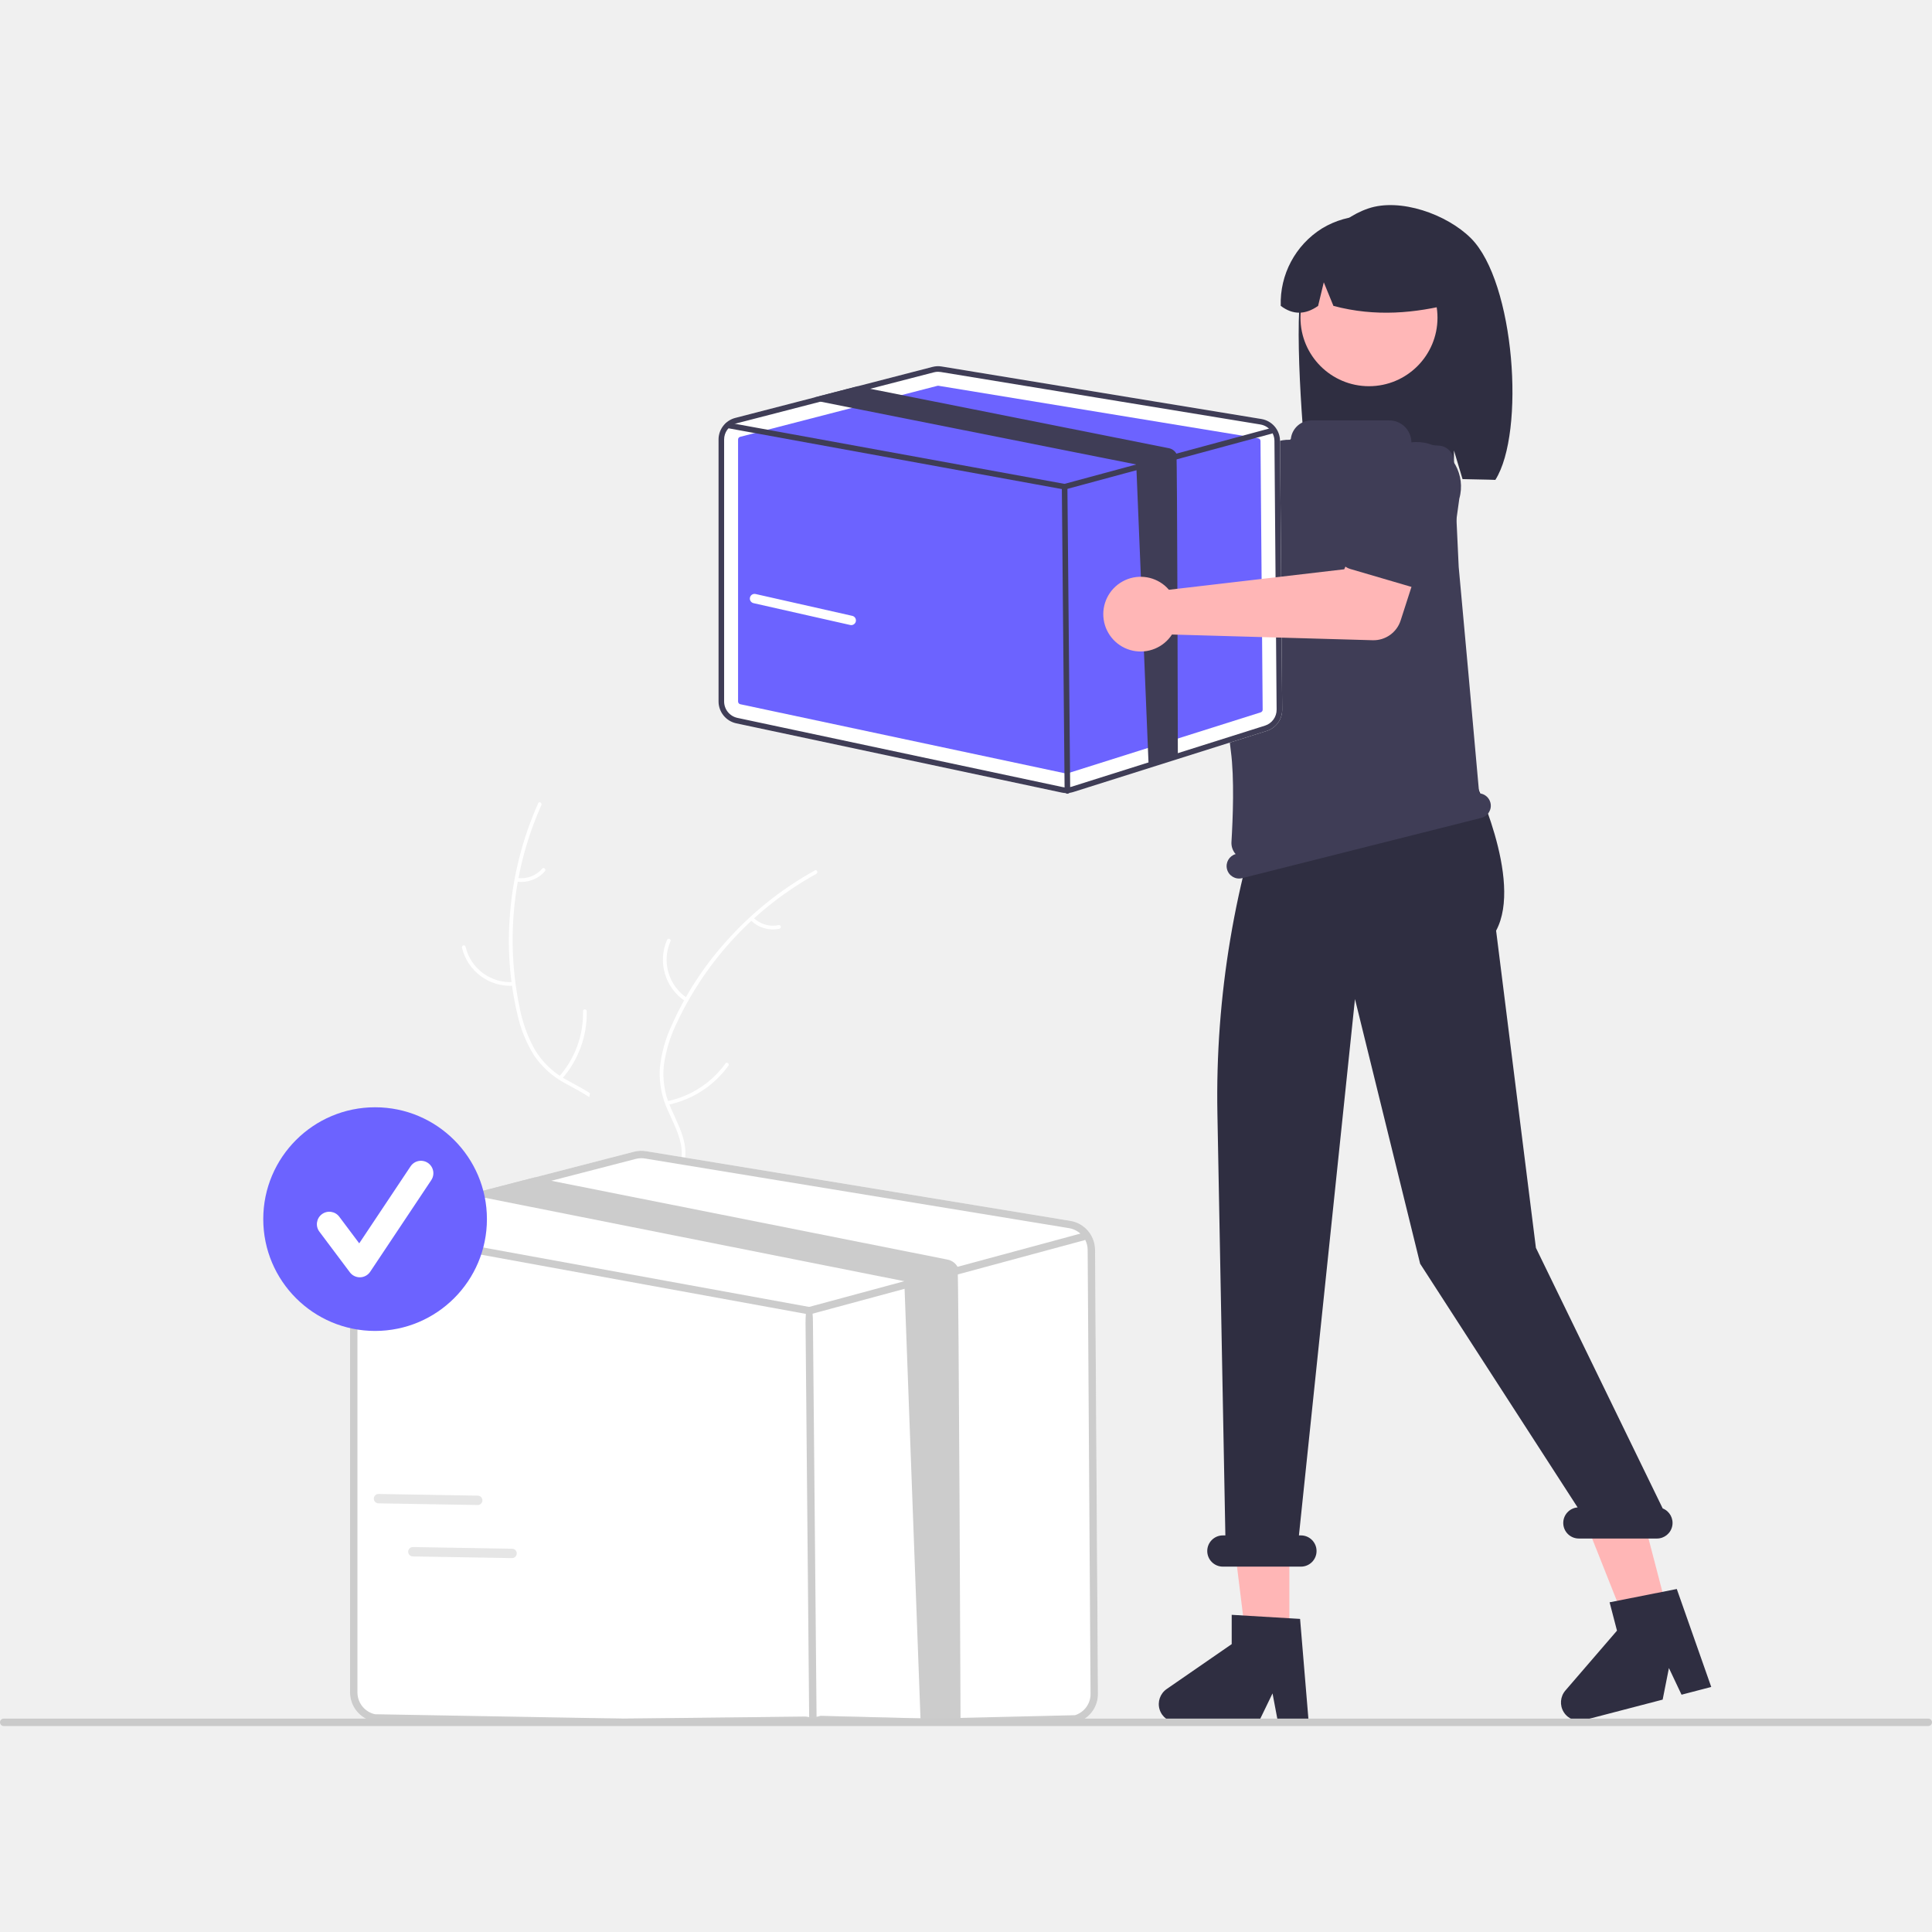
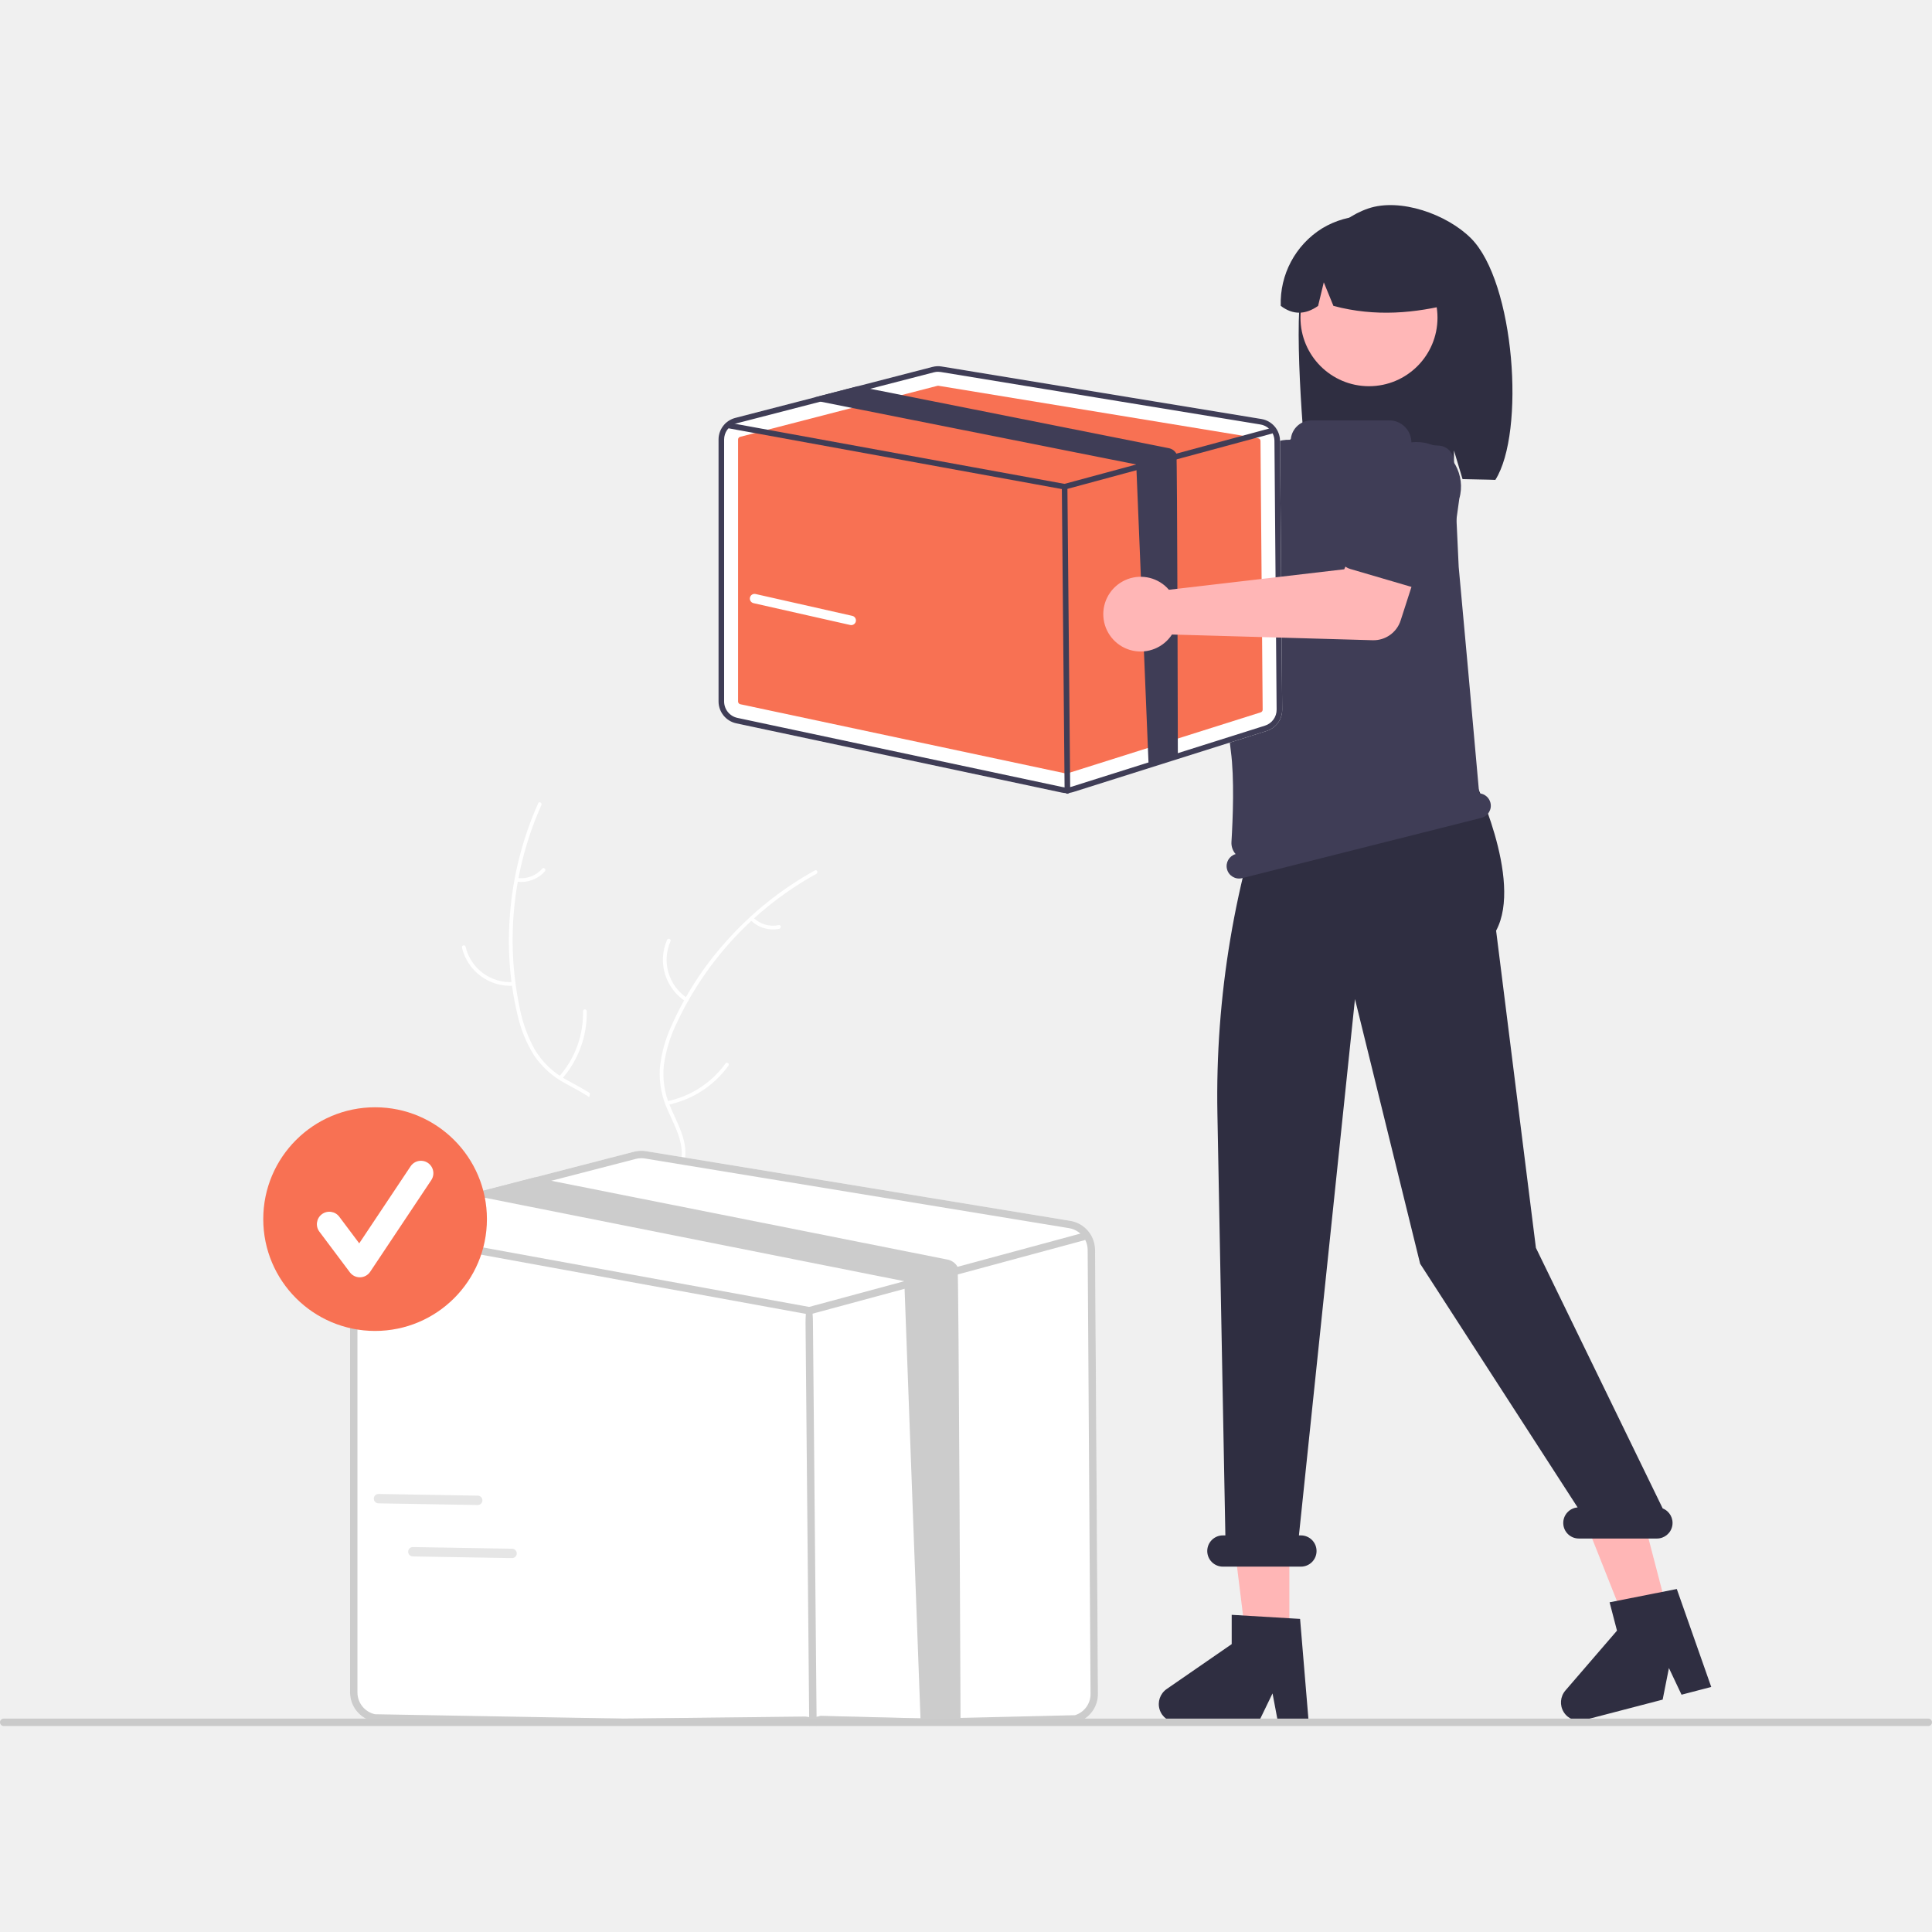
<svg xmlns="http://www.w3.org/2000/svg" width="150" height="150" viewBox="0 0 618.675 487.325">
  <path d="M148.532 264.22c-4.937-26.426 2.836-56.49 24.443-72.486a123.86 123.86 0 0 0 25.822 81.025c6.935 8.89 15.575 18.055 15.306 29.326-.166 7.014-3.96 13.548-8.958 18.47s-11.156 8.471-17.24 11.965l-.947 1.473c-17.834-20.116-33.488-43.346-38.426-69.773" fill="#f0f0f0" />
  <path d="M173.369 192.138a105.87 105.87 0 0 0-6.99 64.761 45.6 45.6 0 0 0 4.828 13.444 26.15 26.15 0 0 0 9.879 9.582c3.77 2.179 7.88 3.97 11.055 7.028a16 16 0 0 1 4.713 12.216c-.152 5.623-2.315 10.856-4.609 15.9-2.546 5.599-5.28 11.375-5.114 17.671.02.763-1.165.75-1.185-.012-.287-10.954 7.632-19.751 9.396-30.262.824-4.904.174-10.086-3.274-13.888-3.015-3.324-7.25-5.176-11.088-7.349a27.9 27.9 0 0 1-10.008-9.009 42.2 42.2 0 0 1-5.327-13.208 102.7 102.7 0 0 1-2.328-32.018 107.8 107.8 0 0 1 9.035-35.465c.31-.694 1.325-.08 1.017.609" fill="#fff" />
  <path d="M164.507 249.97a15.884 15.884 0 0 1-16.571-12.183c-.174-.742.972-1.046 1.145-.303a14.71 14.71 0 0 0 15.438 11.302c.76-.057.744 1.128-.012 1.184m14.521 29.102a30.62 30.62 0 0 0 7.674-20.95c-.017-.763 1.167-.75 1.185.012a31.84 31.84 0 0 1-8.03 21.785c-.507.57-1.334-.28-.829-.847m-13.355-63.592a8.99 8.99 0 0 0 7.987-3c.5-.576 1.326.274.829.847a10.07 10.07 0 0 1-8.829 3.337.61.61 0 0 1-.586-.598.595.595 0 0 1 .599-.587" fill="#fff" />
  <path d="M261.334 213.592c-.302.37-.604.739-.904 1.118a118.4 118.4 0 0 0-10.837 15.858c-.252.426-.502.863-.741 1.296a124.8 124.8 0 0 0-14.565 43.589 121 121 0 0 0-1.112 18.385c.134 8.49.954 17.685-1.648 25.493a21 21 0 0 1-.937 2.398l-41.761 13.305c-.11-.017-.218-.025-.329-.042l-1.643.607c-.027-.316-.048-.645-.075-.962-.017-.184-.024-.37-.04-.554-.009-.123-.016-.247-.03-.358l-.005-.114c-.015-.11-.016-.215-.028-.316-.124-1.84-.239-3.682-.334-5.53-.003-.01-.003-.01.003-.022-.717-14.077-.265-28.337 2.338-42.075.078-.413.153-.836.25-1.255a115.7 115.7 0 0 1 5.116-18.17 102 102 0 0 1 4.124-9.49 85 85 0 0 1 15.436-21.648c12.459-12.68 28.835-21.236 46.381-21.505.449-.007.889-.01 1.341-.008" fill="#f0f0f0" />
  <path d="M261.409 214.152a105.87 105.87 0 0 0-44.571 47.5 45.6 45.6 0 0 0-4.24 13.642 26.15 26.15 0 0 0 2.119 13.598c1.699 4.01 3.9 7.914 4.595 12.267a16 16 0 0 1-3.592 12.592c-3.506 4.398-8.384 7.273-13.252 9.92-5.404 2.938-11.064 5.904-14.723 11.03-.443.621-1.381-.103-.939-.723 6.366-8.92 17.985-11.175 25.722-18.505 3.61-3.42 6.212-7.949 5.748-13.06-.406-4.47-2.674-8.498-4.429-12.544a27.9 27.9 0 0 1-2.567-13.218 42.2 42.2 0 0 1 3.7-13.754 102.7 102.7 0 0 1 17.418-26.966 107.8 107.8 0 0 1 28.566-22.877c.665-.367 1.107.733.445 1.098" fill="#fff" />
  <path d="M219.514 254.993a15.884 15.884 0 0 1-5.896-19.705c.309-.697 1.406-.25 1.097.448a14.71 14.71 0 0 0 5.522 18.318c.642.413-.085 1.349-.723.939m-5.926 31.979a30.62 30.62 0 0 0 18.74-12.108c.445-.619 1.383.105.938.724a31.84 31.84 0 0 1-19.526 12.559c-.75.15-.897-1.026-.152-1.175m27.622-58.816a8.99 8.99 0 0 0 8.184 2.414c.746-.16.894 1.017.152 1.175a10.07 10.07 0 0 1-9.058-2.65.61.61 0 0 1-.108-.832.595.595 0 0 1 .83-.107" fill="#fff" />
  <path d="M326.932 69.084a12 12 0 0 1 .273 1.87L376.169 99.2l11.902-6.851 12.687 16.61-19.89 14.177a9.12 9.12 0 0 1-10.94-.267l-50.49-39.832a11.965 11.965 0 1 1 7.494-13.953" fill="#ffb6b6" />
  <path d="M376.849 96.082a5.12 5.12 0 0 1 2.558-3.42l22.606-12.317a14.245 14.245 0 0 1 17.222 22.695l-18.118 18.406a5.13 5.13 0 0 1-7.75-.51l-15.6-20.683a5.12 5.12 0 0 1-.918-4.171" fill="#3f3d56" />
  <path d="M417.235 24.476c3.253-10.366 10.65-19.873 20.878-23.377 10.23-3.504 25.208 1.834 32.899 9.498 14.067 14.02 17.5 62.182 7.835 77.402-1.922-.102-8.555-.177-10.501-.25l-2.752-9.173v9.083c-15.187-.47-30.997-.176-46.816.128-1.418-10.776-4.795-52.946-1.543-63.311" fill="#2f2e41" />
  <path fill="#ffb6b6" d="M412.883 459.573h-13.851l-6.589-53.427 20.443.001zm121.254-8.613-13.403 3.493-19.853-50.037 19.782-5.155zm-76.332-319.527 3.139 8.16-.628 8.16-61.424 21.275 3.048-35.712 6.904-8.161z" />
  <circle cx="438.384" cy="36.061" r="21.938" fill="#ffb7b7" />
  <path d="M423.31 7.494a27.555 27.555 0 0 1 41.894 24.048c-11.96 3.057-24.703 4.335-38.208.736l-3.087-7.555-1.82 7.56q-6.197 4.36-11.963-.015A28.14 28.14 0 0 1 423.31 7.494m-4.23 478.38h-9.83l-1.754-9.28-4.493 9.28h-26.068a5.86 5.86 0 0 1-3.33-10.682l20.817-14.377v-9.382l21.897 1.307Zm128.902-11.344-9.511 2.48-4.039-8.537-2.007 10.113-25.225 6.575a5.86 5.86 0 0 1-5.917-9.497l16.518-19.163-2.366-9.078 21.517-4.258Zm-15.545-57.169-40.6-83.447-12.746-101.567c8.788-16.32-7.533-49.528-7.533-49.528v-13.943l-63.22 11.926a303.5 303.5 0 0 0-18.493 110.188L392.393 426h-.8a5 5 0 0 0 0 10h25a5 5 0 1 0 0-10h-.644l17.947-171.757 20.868 84.758 50.43 78.04a4.987 4.987 0 0 0 .4 9.959h25a4.995 4.995 0 0 0 1.843-9.639" fill="#2f2e41" />
  <path d="M477.274 191.367a3.99 3.99 0 0 0-3.605-2.995c-.833-9.527-6.34-70.629-6.549-72.421l-.008-.076-1.594-34.058a5.037 5.037 0 0 0-4.703-4.79l-8.42-.55a.446.446 0 0 1-.431-.446 7.08 7.08 0 0 0-7.082-7.081h-24.93a6.63 6.63 0 0 0-6.576 5.804.44.44 0 0 1-.448.396h-.003a11.845 11.845 0 0 0-11.916 9.824c-3.408 19.83-10.239 64.84-6.862 89.862 1.176 8.71.641 21.812.197 29.1a5.37 5.37 0 0 0 1.336 3.89 3.99 3.99 0 0 0-2.767 4.807 4 4 0 0 0 4.857 2.901l76.603-19.31a4 4 0 0 0 2.901-4.857" fill="#3f3d56" />
  <path d="M350.668 334.55a9.464 9.464 0 0 0-7.945-9.282l-135.815-22.302a9.5 9.5 0 0 0-3.913.174l-31.829 8.23-18.262 4.728-33.703 8.712a9.494 9.494 0 0 0-7.107 9.186v142.315a9.535 9.535 0 0 0 7.51 9.273l138.337-1.566a9.2 9.2 0 0 0 1.976.205 9.5 9.5 0 0 0 2.854-.435l82.19 2.046a9.45 9.45 0 0 0 6.632-9.124Z" fill="#fff" />
  <path d="M350.668 334.55a9.464 9.464 0 0 0-7.945-9.282l-135.815-22.302a9.5 9.5 0 0 0-3.913.174l-31.829 8.23-18.262 4.728-33.703 8.712a9.494 9.494 0 0 0-7.107 9.186v142.315a9.535 9.535 0 0 0 7.51 9.273l138.337-1.566a9.2 9.2 0 0 0 1.976.205 9.5 9.5 0 0 0 2.854-.435l82.19 2.046a9.45 9.45 0 0 0 6.632-9.124Zm-6.42 149.022-82.188 1.955a7.2 7.2 0 0 1-3.621.174l-138.345-2.433a7.15 7.15 0 0 1-5.629-6.957V333.996a7.12 7.12 0 0 1 4.665-6.68 6 6 0 0 1 .664-.206l35.655-9.218 21.085-5.455 27.054-6.997a6.8 6.8 0 0 1 1.779-.229 7 7 0 0 1 1.154.095l135.815 22.302a7.14 7.14 0 0 1 5.17 3.74 7.1 7.1 0 0 1 .79 3.218l.926 142.16a7.09 7.09 0 0 1-4.973 6.846" fill="#ccc" />
  <path d="M347.506 331.348a1 1 0 0 1-.3.134l-39.949 10.8-12.436 3.36-35.37 9.558a1.4 1.4 0 0 1-.309.04 2 2 0 0 1-.213-.016L116.307 329.22l-.474-.087a1.19 1.19 0 0 1 .427-2.34l2.87.522 139.965 25.52 30.485-8.238 17.053-4.61 39.331-10.632.625-.166a1.19 1.19 0 0 1 1.383.648 1 1 0 0 1 .072.19 1.19 1.19 0 0 1-.538 1.32" fill="#ccc" />
  <path d="M260.328 484.5c-.65 0-1.18-.523-1.186 2.825l-1.186-129.26c-.006-4.655.52-5.191 1.176-5.197h.01c.65 0 1.18.523 1.186 5.175l1.186 129.26c.006-3.345-.52-2.81-1.175-2.803Z" fill="#ccc" />
  <path d="m307.594 486-12.773.135-5.241-141.537-133.743-26.61a3 3 0 0 1-.388-.096 4.7 4.7 0 0 1-2.545-1.794l18.262-4.728 5.368 1.067 126.905 25.244a4.72 4.72 0 0 1 3.194 2.308c.395.688.953 145.189.96 146.011" fill="#ccc" />
  <path d="M409.896 75.49a7.13 7.13 0 0 0-5.988-6.996L301.551 51.686a7.1 7.1 0 0 0-2.95.131l-23.987 6.203-13.764 3.563-25.4 6.566a7.155 7.155 0 0 0-5.356 6.923v83.893a7.186 7.186 0 0 0 5.66 6.989l104.258 22.183a7 7 0 0 0 1.49.154 7.1 7.1 0 0 0 2.15-.327l61.942-19.561a7.12 7.12 0 0 0 5-6.876Z" fill="#fff" />
-   <path d="M300.392 57.847a1 1 0 0 0-.221.028l-63.152 16.332a.89.89 0 0 0-.67.864v83.891a.9.9 0 0 0 .707.874l104.258 22.182a.9.9 0 0 0 .455-.022l61.944-19.56a.89.89 0 0 0 .623-.86l-.694-86.036a.89.89 0 0 0-.749-.874L300.536 57.86a1 1 0 0 0-.144-.012" fill="#6c63ff" />
+   <path d="M300.392 57.847a1 1 0 0 0-.221.028l-63.152 16.332a.89.89 0 0 0-.67.864v83.891a.9.9 0 0 0 .707.874l104.258 22.182a.9.9 0 0 0 .455-.022l61.944-19.56a.89.89 0 0 0 .623-.86l-.694-86.036a.89.89 0 0 0-.749-.874L300.536 57.86a1 1 0 0 0-.144-.012" fill="#f87153" />
  <path d="M409.896 75.49a7.13 7.13 0 0 0-5.988-6.996L301.551 51.686a7.1 7.1 0 0 0-2.95.131l-23.987 6.203-13.764 3.563-25.4 6.566a7.155 7.155 0 0 0-5.356 6.923v83.893a7.186 7.186 0 0 0 5.66 6.989l104.258 22.183a7 7 0 0 0 1.49.154 7.1 7.1 0 0 0 2.15-.327l61.942-19.561a7.12 7.12 0 0 0 5-6.876Zm-4.838 91.209-61.942 19.56a5.44 5.44 0 0 1-2.729.132l-104.264-22.183a5.39 5.39 0 0 1-4.242-5.243V75.072a5.37 5.37 0 0 1 3.515-5.034 5 5 0 0 1 .5-.155l26.873-6.948 15.89-4.11 20.39-5.274a5 5 0 0 1 1.34-.173 5.3 5.3 0 0 1 .87.072l102.357 16.808a5.38 5.38 0 0 1 3.897 2.818 5.36 5.36 0 0 1 .596 2.425l.697 86.038a5.34 5.34 0 0 1-3.748 5.16" fill="#3f3d56" />
  <path d="M407.513 73.076a.8.8 0 0 1-.226.102l-30.108 8.139-9.372 2.532-26.657 7.203a1 1 0 0 1-.233.03 2 2 0 0 1-.16-.012L233.269 71.474l-.357-.066a.896.896 0 0 1 .322-1.764l2.162.394L340.882 89.27l22.975-6.209 12.852-3.473 29.642-8.014.47-.125a.9.9 0 0 1 1.043.488.7.7 0 0 1 .054.143.9.9 0 0 1-.405.995" fill="#3f3d56" />
  <path d="M341.811 188.5a.894.894 0 0 1-.894-.886l-.893-97.417a.894.894 0 0 1 .885-.902h.008a.894.894 0 0 1 .894.885l.894 97.418a.894.894 0 0 1-.886.902Z" fill="#3f3d56" />
  <path d="m377.18 176.649-9.373 2.532-3.95-96.119L263.06 63.007a2 2 0 0 1-.292-.072 3.55 3.55 0 0 1-1.919-1.352l13.764-3.563 4.045.804 95.643 19.025a3.56 3.56 0 0 1 2.407 1.74c.298.518.464 96.44.47 97.06" fill="#3f3d56" />
  <path d="M372.98 121.846a12 12 0 0 1 1.335 1.337l56.146-6.557 5.46-12.6 20.094 5.755-7.499 23.246a9.12 9.12 0 0 1-8.937 6.315l-64.285-1.827a11.965 11.965 0 1 1-2.313-15.669" fill="#ffb6b6" />
  <path d="M429.146 113.718a5.12 5.12 0 0 1 .01-4.271l10.789-23.374a14.245 14.245 0 0 1 27.363 7.932l-3.553 25.581a5.13 5.13 0 0 1-6.523 4.216l-24.86-7.285a5.12 5.12 0 0 1-3.226-2.8" fill="#3f3d56" />
  <path d="M617.485 487.041H1.19a1.19 1.19 0 0 1 0-2.381h616.294a1.19 1.19 0 0 1 0 2.381" fill="#cacaca" />
-   <circle cx="120.113" cy="324.713" r="35.811" fill="#6c63ff" />
+   <circle cx="120.113" cy="324.713" r="35.811" fill="#f87153" />
  <path d="M115.227 343.35a3.98 3.98 0 0 1-3.186-1.593l-9.77-13.027a3.983 3.983 0 1 1 6.374-4.78l6.391 8.522 16.417-24.624a3.984 3.984 0 1 1 6.629 4.42l-19.54 29.309a3.99 3.99 0 0 1-3.204 1.772zM272.595 134.5a1.5 1.5 0 0 1-.331-.037l-31-7a1.5 1.5 0 0 1 .66-2.926l31 7a1.5 1.5 0 0 1-.33 2.963" fill="#fff" />
  <path d="M153.288 416.236a1.5 1.5 0 0 1-.331.031l-31.776-.535a1.5 1.5 0 0 1 .05-3l31.776.536a1.5 1.5 0 0 1 .281 2.968m11 17a1.5 1.5 0 0 1-.331.031l-31.776-.535a1.5 1.5 0 0 1 .05-3l31.776.536a1.5 1.5 0 0 1 .281 2.968" fill="#e6e6e6" />
</svg>
